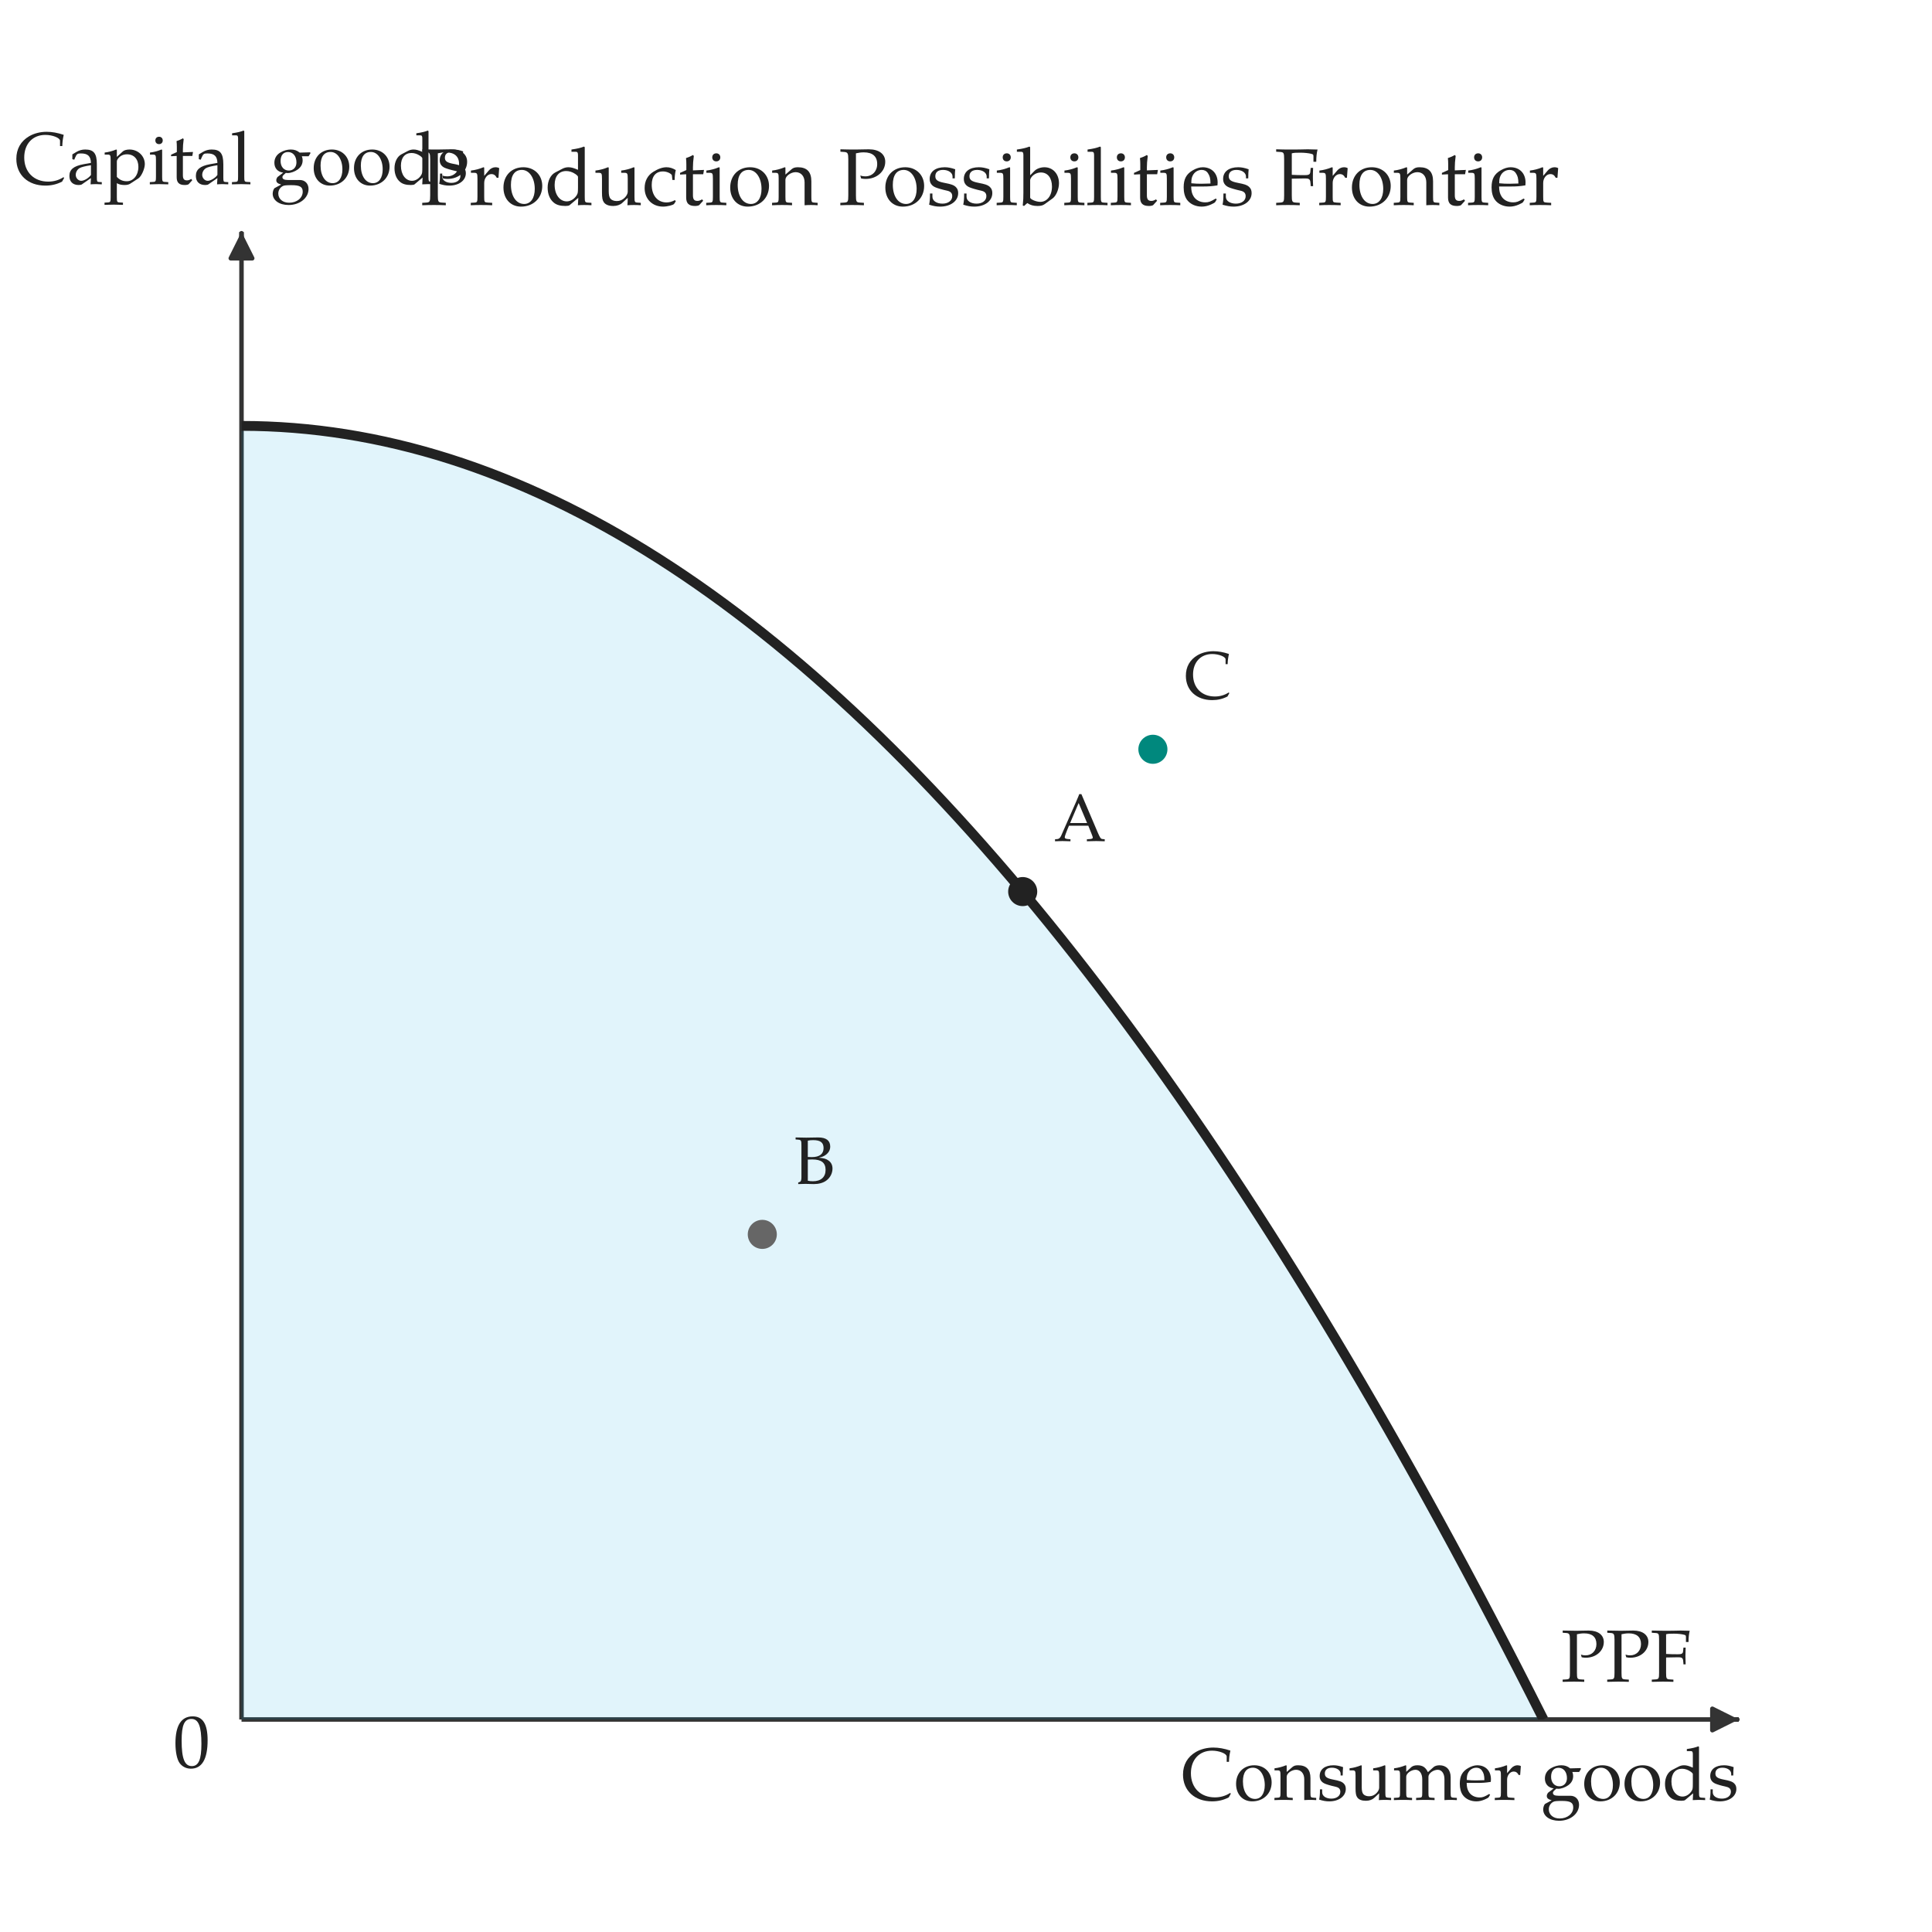
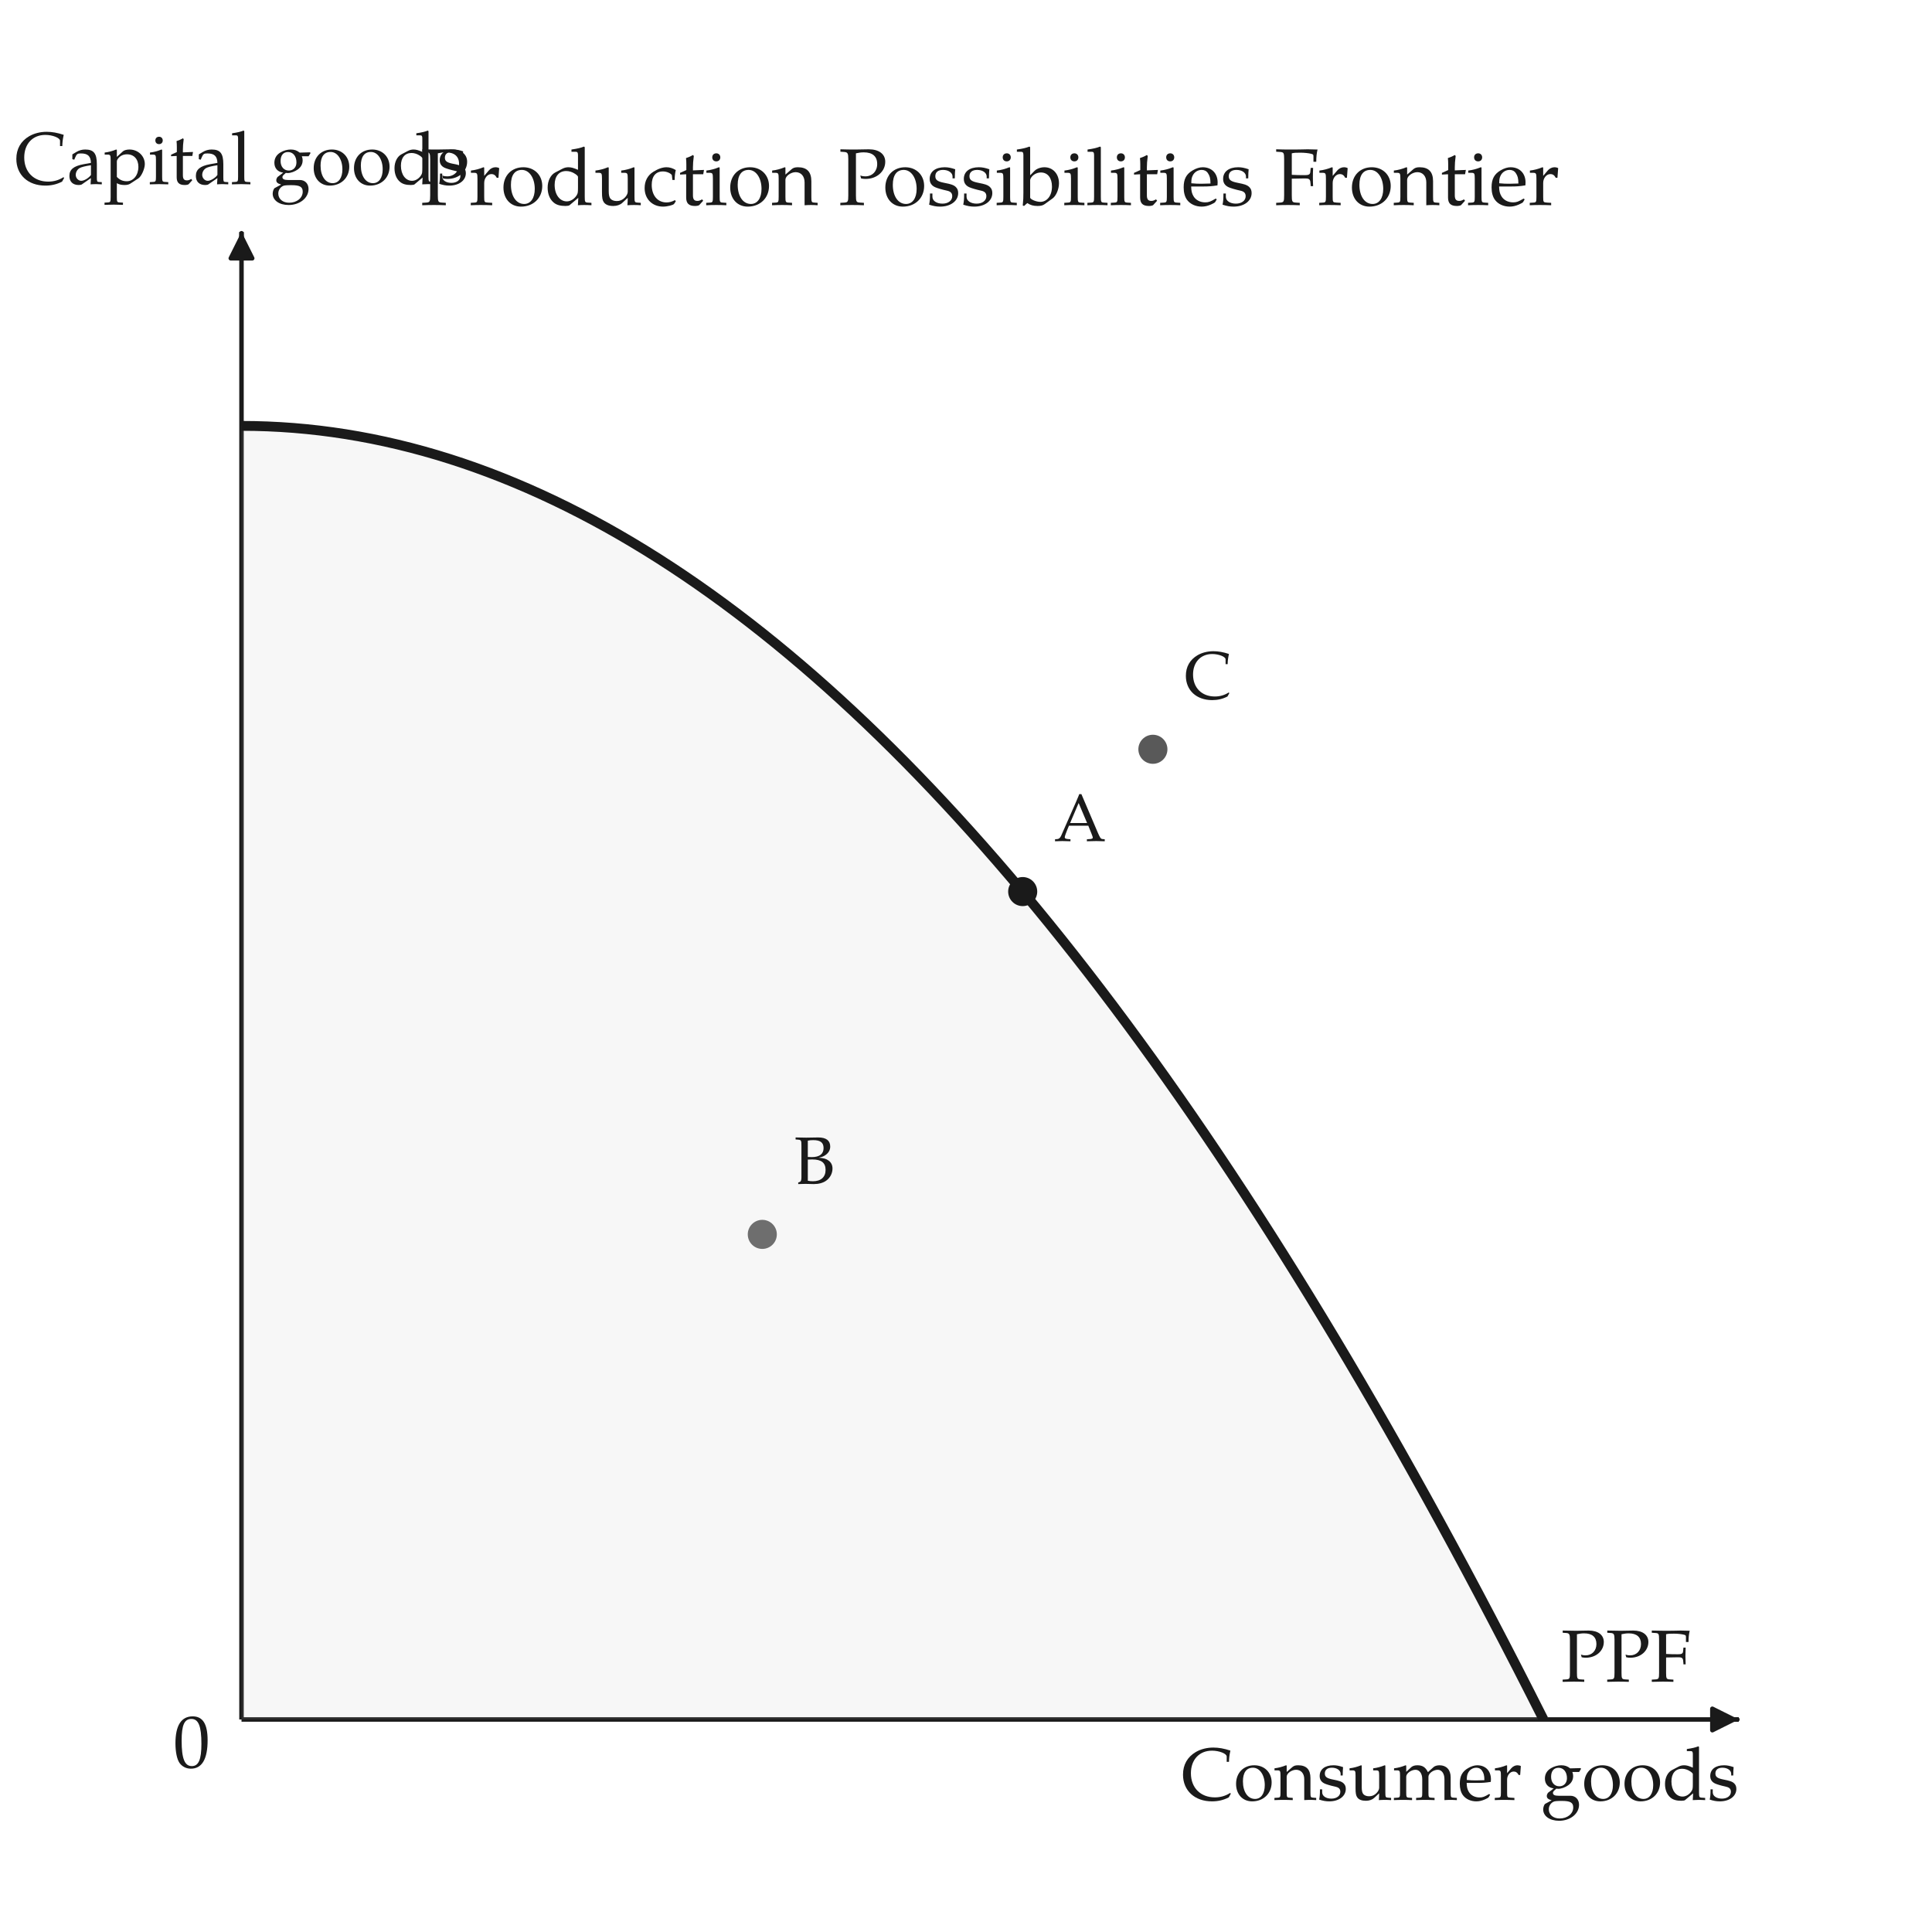
<svg xmlns="http://www.w3.org/2000/svg" xmlns:xlink="http://www.w3.org/1999/xlink" width="432pt" height="432pt" viewBox="0 0 432 432" version="1.1">
  <defs>
    <style type="text/css">*{stroke-linejoin: round; stroke-linecap: butt}</style>
  </defs>
  <g id="figure_1">
    <g id="patch_1">
      <path d="M 0 432  L 432 432  L 432 0  L 0 0  z " style="fill: #ffffff" />
    </g>
    <g id="axes_1">
      <g id="axes.x">
-         <path d="M 54 384.48  L 388.8 384.48  " style="fill: none; stroke: #333333; stroke-linejoin: miter" />
+         <path d="M 54 384.48  L 388.8 384.48  " style="fill: none; stroke: #1a1a1a; stroke-linejoin: miter" />
      </g>
      <g id="patch_2">
-         <path d="M 388.465 384.48  Q 388.633 384.48 387.682 384.48  " style="fill: none; stroke: #333333; stroke-linecap: round" />
-         <path d="M 382.882 382.08  L 387.682 384.48  L 382.882 386.88  z " style="fill: #333333; stroke: #333333; stroke-linecap: round" />
+         <path d="M 388.465 384.48  Q 388.633 384.48 387.682 384.48  " style="fill: none; stroke: #1a1a1a; stroke-linecap: round" />
+         <path d="M 382.882 382.08  L 387.682 384.48  L 382.882 386.88  z " style="fill: #1a1a1a; stroke: #1a1a1a; stroke-linecap: round" />
      </g>
      <g id="axes.y">
-         <path d="M 54 384.48  L 54 51.84  " style="fill: none; stroke: #333333; stroke-linejoin: miter" />
+         <path d="M 54 384.48  L 54 51.84  " style="fill: none; stroke: #1a1a1a; stroke-linejoin: miter" />
      </g>
      <g id="patch_3">
-         <path d="M 54 52.173  Q 54 52.006 54 52.958  " style="fill: none; stroke: #333333; stroke-linecap: round" />
-         <path d="M 51.6 57.758  L 54 52.958  L 56.4 57.758  z " style="fill: #333333; stroke: #333333; stroke-linecap: round" />
+         <path d="M 54 52.173  Q 54 52.006 54 52.958  " style="fill: none; stroke: #1a1a1a; stroke-linecap: round" />
+         <path d="M 51.6 57.758  L 54 52.958  L 56.4 57.758  z " style="fill: #1a1a1a; stroke: #1a1a1a; stroke-linecap: round" />
      </g>
      <g id="axes.y.label">
-         <g style="fill: #222222" transform="translate(3.28957 41.17102) scale(0.165 -0.165)">
+         <g style="fill: #1a1a1a" transform="translate(3.28957 41.17102) scale(0.165 -0.165)">
          <defs>
            <path id="TeXGyrePagella-Regular-24" d="M 141 2189  C 141 806 1152 -128 2656 -128  C 3187 -128 3667 -13 4109 218  L 4288 538  L 4230 602  C 3834 346 3392 218 2906 218  C 1658 218 826 1050 826 2310  C 826 3488 1555 4269 2656 4269  C 3283 4269 3930 4013 3930 3763  L 3930 3302  L 4128 3302  C 4134 3622 4160 3853 4250 4275  C 3706 4454 3238 4538 2771 4538  C 2214 4538 1683 4403 1254 4154  C 525 3725 141 3053 141 2189  z " transform="scale(0.015625)" />
            <path id="TeXGyrePagella-Regular-42" d="M 205 710  C 205 211 506 -77 1011 -77  C 1126 -77 1235 -58 1280 -26  L 2074 525  L 2042 -19  C 2208 -6 2374 0 2541 0  C 2701 0 2854 -6 3014 -19  L 3014 173  L 2765 186  C 2611 192 2586 243 2586 557  L 2586 1728  C 2586 2662 2317 3002 1574 3002  C 1299 3002 1043 2931 800 2784  L 461 2579  L 461 2163  L 627 2118  L 710 2317  C 838 2618 909 2662 1203 2662  C 1805 2662 2054 2426 2074 1843  L 1440 1728  C 570 1568 205 1267 205 710  z M 755 800  C 755 1037 883 1261 1075 1382  C 1235 1478 1587 1568 2074 1638  L 2074 794  C 1888 531 1485 288 1235 288  C 979 288 755 525 755 800  z " transform="scale(0.015625)" />
            <path id="TeXGyrePagella-Regular-51" d="M 51 -1606  L 51 -1798  C 320 -1786 582 -1779 851 -1779  C 1120 -1779 1382 -1786 1651 -1798  L 1651 -1606  L 1357 -1587  C 1139 -1574 1120 -1530 1120 -1126  L 1120 83  C 1312 -32 1517 -77 1805 -77  C 1990 -77 2157 -38 2259 26  L 2989 499  C 3245 666 3546 1325 3546 1734  C 3546 2445 2957 3002 2214 3002  C 1978 3002 1747 2938 1645 2842  L 1120 2362  L 1120 2976  L 1062 3002  C 736 2867 403 2778 64 2739  L 64 2560  L 301 2560  C 557 2560 582 2515 582 2093  L 582 -1126  C 582 -1530 563 -1574 346 -1587  L 51 -1606  z M 1120 627  L 1120 1958  C 1120 2048 1152 2118 1235 2227  C 1421 2464 1683 2586 2003 2586  C 2605 2586 2989 2163 2989 1498  C 2989 781 2560 250 1984 250  C 1632 250 1370 365 1120 627  z " transform="scale(0.015625)" />
            <path id="TeXGyrePagella-Regular-4a" d="M 134 -19  C 403 -6 666 0 934 0  C 1203 0 1466 -6 1734 -19  L 1734 173  L 1440 192  C 1222 205 1203 250 1203 653  L 1203 2976  L 1146 3002  C 819 2867 486 2778 147 2739  L 147 2560  L 384 2560  C 640 2560 666 2515 666 2093  L 666 653  C 666 250 646 205 429 192  L 134 173  L 134 -19  z M 614 3789  C 614 3597 742 3469 934 3469  C 1126 3469 1254 3597 1254 3789  C 1254 3974 1126 4109 941 4109  C 742 4109 614 3981 614 3789  z " transform="scale(0.015625)" />
            <path id="TeXGyrePagella-Regular-55" d="M 141 2419  L 627 2445  L 627 602  C 627 128 838 -77 1331 -77  C 1478 -77 1632 -45 1670 0  L 1978 339  L 1894 448  C 1734 358 1638 326 1517 326  C 1267 326 1165 454 1165 768  L 1165 2445  L 1984 2445  L 2042 2790  L 1165 2752  L 1165 2995  C 1165 3264 1184 3494 1235 3904  L 1158 3974  C 1005 3878 813 3795 614 3731  C 634 3539 640 3418 640 3226  L 640 2778  L 141 2554  L 141 2419  z " transform="scale(0.015625)" />
            <path id="TeXGyrePagella-Regular-4d" d="M 134 -19  C 403 -6 666 0 934 0  C 1203 0 1466 -6 1734 -19  L 1734 173  L 1440 192  C 1222 205 1203 250 1203 653  L 1203 4595  L 1146 4646  C 864 4538 653 4486 147 4410  L 147 4230  L 506 4230  C 621 4230 666 4160 666 3968  L 666 653  C 666 250 646 205 429 192  L 134 173  L 134 -19  z " transform="scale(0.015625)" />
            <path id="TeXGyrePagella-Regular-1" transform="scale(0.015625)" />
            <path id="TeXGyrePagella-Regular-48" d="M 205 -826  C 205 -1408 774 -1811 1587 -1811  C 2554 -1811 3315 -1203 3315 -422  C 3315 38 3008 358 2560 358  L 1536 358  C 1203 358 1050 435 1050 608  C 1050 691 1101 762 1267 902  C 1306 934 1318 947 1344 973  C 1408 966 1446 960 1498 960  C 1773 960 2112 1082 2374 1267  C 2662 1478 2803 1734 2803 2074  C 2803 2202 2784 2285 2733 2419  L 3322 2419  L 3482 2682  L 3456 2758  L 2547 2733  C 2310 2925 2080 3002 1766 3002  C 1485 3002 1158 2912 896 2758  C 538 2554 352 2240 352 1850  C 352 1376 646 1050 1120 998  L 614 608  C 550 512 518 429 518 333  C 518 154 634 51 941 -38  L 384 -339  C 294 -390 205 -627 205 -826  z M 691 -813  C 691 -525 858 -269 1114 -154  C 1216 -109 1395 -90 1837 -90  C 2560 -90 2810 -237 2810 -653  C 2810 -1203 2304 -1613 1632 -1613  C 1075 -1613 691 -1286 691 -813  z M 890 2003  C 890 2496 1126 2784 1536 2784  C 1971 2784 2266 2426 2266 1882  C 2266 1466 1997 1178 1606 1178  C 1178 1178 890 1510 890 2003  z " transform="scale(0.015625)" />
            <path id="TeXGyrePagella-Regular-50" d="M 205 1389  C 205 486 774 -128 1600 -128  C 2586 -128 3290 557 3290 1517  C 3290 2381 2662 3002 1786 3002  C 851 3002 205 2342 205 1389  z M 800 1606  C 800 2374 1107 2790 1670 2790  C 2259 2790 2694 2150 2694 1280  C 2694 544 2368 83 1850 83  C 1222 83 800 698 800 1606  z " transform="scale(0.015625)" />
            <path id="TeXGyrePagella-Regular-45" d="M 224 1382  C 224 870 397 448 710 192  C 928 6 1229 -77 1645 -77  C 1773 -77 1920 -51 1952 -26  L 2662 570  L 2630 -19  C 2797 -6 2957 0 3123 0  C 3315 0 3514 -6 3706 -19  L 3706 173  L 3411 192  C 3194 205 3174 250 3174 653  L 3174 4595  L 3117 4646  C 2835 4538 2624 4486 2118 4410  L 2118 4230  L 2477 4230  C 2592 4230 2637 4160 2637 3968  L 2637 2797  C 2278 2950 2099 3002 1875 3002  C 1702 3002 1549 2963 1389 2880  L 826 2586  C 461 2394 224 1926 224 1382  z M 781 1594  C 781 2291 1126 2701 1702 2701  C 1946 2701 2202 2618 2426 2464  C 2560 2374 2637 2291 2637 2240  L 2637 1414  C 2637 998 2624 934 2541 787  C 2362 486 2048 288 1747 288  C 1184 288 781 832 781 1594  z " transform="scale(0.015625)" />
            <path id="TeXGyrePagella-Regular-54" d="M 192 26  C 525 -83 774 -128 1069 -128  C 1907 -128 2502 320 2502 947  C 2502 1146 2451 1293 2323 1421  C 2157 1587 1946 1658 1382 1766  C 858 1869 685 1997 685 2291  C 685 2611 909 2790 1299 2790  C 1728 2790 2054 2566 2054 2266  L 2054 2118  L 2234 2118  C 2240 2490 2246 2643 2266 2842  C 1926 2957 1696 3002 1434 3002  C 691 3002 237 2650 237 2074  C 237 1766 378 1549 672 1414  C 845 1338 1184 1235 1619 1139  C 1907 1075 2029 941 2029 698  C 2029 352 1709 109 1254 109  C 787 109 454 333 454 653  L 454 915  L 262 915  C 262 474 243 282 192 26  z " transform="scale(0.015625)" />
          </defs>
          <use xlink:href="#TeXGyrePagella-Regular-24" />
          <use xlink:href="#TeXGyrePagella-Regular-42" transform="translate(70.90625 0)" />
          <use xlink:href="#TeXGyrePagella-Regular-51" transform="translate(120.9062 0)" />
          <use xlink:href="#TeXGyrePagella-Regular-4a" transform="translate(181 0)" />
          <use xlink:href="#TeXGyrePagella-Regular-55" transform="translate(209.7031 0)" />
          <use xlink:href="#TeXGyrePagella-Regular-42" transform="translate(242.2969 0)" />
          <use xlink:href="#TeXGyrePagella-Regular-4d" transform="translate(292.2969 0)" />
          <use xlink:href="#TeXGyrePagella-Regular-1" transform="translate(321.3906 0)" />
          <use xlink:href="#TeXGyrePagella-Regular-48" transform="translate(346.3906 0)" />
          <use xlink:href="#TeXGyrePagella-Regular-50" transform="translate(401.9844 0)" />
          <use xlink:href="#TeXGyrePagella-Regular-50" transform="translate(456.5781 0)" />
          <use xlink:href="#TeXGyrePagella-Regular-45" transform="translate(511.1719 0)" />
          <use xlink:href="#TeXGyrePagella-Regular-54" transform="translate(572.2656 0)" />
        </g>
      </g>
      <g id="axes.x.label">
-         <g style="fill: #222222" transform="translate(264.1605 402.459) scale(0.165 -0.165)">
+         <g style="fill: #1a1a1a" transform="translate(264.1605 402.459) scale(0.165 -0.165)">
          <defs>
            <path id="TeXGyrePagella-Regular-4f" d="M 38 -19  C 301 -6 570 0 832 0  C 1094 0 1363 -6 1626 -19  L 1626 173  L 1338 192  C 1120 205 1101 250 1101 653  L 1101 2010  C 1101 2298 1523 2611 1914 2611  C 2342 2611 2624 2291 2624 1798  L 2624 -19  C 2790 -6 2963 0 3130 0  C 3309 0 3482 -6 3661 -19  L 3661 173  L 3398 192  C 3181 205 3162 243 3162 653  L 3162 1888  C 3162 2637 2810 3002 2093 3002  C 1856 3002 1722 2957 1587 2842  L 1101 2419  L 1101 2976  L 1043 3002  C 717 2867 384 2778 45 2739  L 45 2560  L 282 2560  C 538 2560 563 2515 563 2093  L 563 653  C 563 250 544 205 326 192  L 38 173  L 38 -19  z " transform="scale(0.015625)" />
            <path id="TeXGyrePagella-Regular-56" d="M 115 2560  L 352 2560  C 608 2560 634 2515 634 2093  L 634 1018  C 634 570 672 371 787 211  C 928 19 1171 -77 1536 -77  C 1824 -77 2080 13 2253 173  L 2682 570  C 2682 384 2675 282 2656 -19  C 2835 -6 3008 0 3187 0  C 3366 0 3539 -6 3718 -19  L 3718 173  L 3456 192  C 3238 205 3219 243 3219 653  L 3219 2976  L 3162 3002  C 2835 2867 2502 2778 2163 2739  L 2163 2560  L 2400 2560  C 2656 2560 2682 2515 2682 2093  L 2682 1050  C 2682 909 2592 730 2445 582  C 2266 403 2061 314 1811 314  C 1587 314 1408 384 1306 506  C 1216 608 1171 806 1171 1088  L 1171 2976  L 1114 3002  C 787 2867 454 2778 115 2739  L 115 2560  z " transform="scale(0.015625)" />
            <path id="TeXGyrePagella-Regular-4e" d="M 102 -19  C 371 -6 646 0 915 0  C 1171 0 1421 -6 1677 -19  L 1677 173  L 1408 192  C 1190 205 1171 250 1171 653  L 1171 2010  C 1171 2298 1594 2611 1978 2611  C 2323 2611 2560 2285 2560 1798  L 2560 653  C 2560 250 2541 205 2323 192  L 2029 173  L 2029 -19  C 2298 -6 2560 0 2829 0  C 3098 0 3360 -6 3629 -19  L 3629 173  L 3334 192  C 3117 205 3098 250 3098 653  L 3098 2010  C 3098 2298 3520 2611 3904 2611  C 4250 2611 4486 2285 4486 1798  L 4486 -19  C 4653 -6 4826 0 4992 0  C 5184 0 5370 -6 5562 -19  L 5562 173  L 5261 192  C 5043 205 5024 250 5024 653  L 5024 1971  C 5024 2605 4653 3002 4064 3002  C 3840 3002 3654 2944 3539 2842  L 3053 2406  C 2848 2829 2586 3002 2144 3002  C 1907 3002 1728 2944 1613 2842  L 1171 2432  L 1171 2976  L 1114 3002  C 787 2867 454 2778 115 2739  L 115 2560  L 352 2560  C 608 2560 634 2515 634 2093  L 634 653  C 634 250 614 205 397 192  L 102 173  L 102 -19  z " transform="scale(0.015625)" />
            <path id="TeXGyrePagella-Regular-46" d="M 166 1402  C 166 998 256 653 435 410  C 685 70 1120 -128 1600 -128  C 1837 -128 2074 -77 2336 38  C 2509 109 2643 192 2669 230  L 2797 448  L 2714 512  C 2304 269 2157 211 1882 211  C 1466 211 1120 397 941 710  C 819 922 774 1101 762 1472  L 1696 1472  C 2138 1472 2413 1491 2854 1562  C 2861 1651 2867 1709 2867 1786  C 2867 2522 2394 3002 1677 3002  C 1440 3002 1165 2918 902 2765  C 378 2464 166 2067 166 1402  z M 774 1728  C 774 2029 800 2170 883 2336  C 1018 2618 1293 2790 1600 2790  C 1811 2790 1978 2707 2093 2534  C 2234 2323 2298 2138 2298 1709  L 1581 1690  C 1286 1690 1120 1696 774 1728  z " transform="scale(0.015625)" />
            <path id="TeXGyrePagella-Regular-53" d="M 134 -19  C 397 -6 659 0 922 0  C 1229 0 1530 -6 1837 -19  L 1837 173  L 1504 192  C 1216 211 1203 230 1203 653  L 1203 1754  C 1203 2138 1459 2458 1773 2458  C 1965 2458 2099 2368 2202 2163  L 2336 2163  L 2394 2931  C 2323 2976 2208 3002 2093 3002  C 1901 3002 1696 2899 1562 2739  L 1203 2317  L 1203 2976  L 1146 3002  C 819 2867 486 2778 147 2739  L 147 2560  L 384 2560  C 640 2560 666 2515 666 2093  L 666 653  C 666 250 646 205 429 192  L 134 173  L 134 -19  z " transform="scale(0.015625)" />
          </defs>
          <use xlink:href="#TeXGyrePagella-Regular-24" />
          <use xlink:href="#TeXGyrePagella-Regular-50" transform="translate(70.90625 0)" />
          <use xlink:href="#TeXGyrePagella-Regular-4f" transform="translate(125.5 0)" />
          <use xlink:href="#TeXGyrePagella-Regular-54" transform="translate(183.7031 0)" />
          <use xlink:href="#TeXGyrePagella-Regular-56" transform="translate(226.1094 0)" />
          <use xlink:href="#TeXGyrePagella-Regular-4e" transform="translate(286.4062 0)" />
          <use xlink:href="#TeXGyrePagella-Regular-46" transform="translate(374.7031 0)" />
          <use xlink:href="#TeXGyrePagella-Regular-53" transform="translate(422.6094 0)" />
          <use xlink:href="#TeXGyrePagella-Regular-1" transform="translate(462.1094 0)" />
          <use xlink:href="#TeXGyrePagella-Regular-48" transform="translate(487.1094 0)" />
          <use xlink:href="#TeXGyrePagella-Regular-50" transform="translate(542.7031 0)" />
          <use xlink:href="#TeXGyrePagella-Regular-50" transform="translate(597.2969 0)" />
          <use xlink:href="#TeXGyrePagella-Regular-45" transform="translate(651.8906 0)" />
          <use xlink:href="#TeXGyrePagella-Regular-54" transform="translate(712.9844 0)" />
        </g>
      </g>
      <g id="axes.origin.label">
-         <g style="fill: #222222" transform="translate(38.75 395.1513) scale(0.165 -0.165)">
+         <g style="fill: #1a1a1a" transform="translate(38.75 395.1513) scale(0.165 -0.165)">
          <defs>
            <path id="TeXGyrePagella-Regular-11" d="M 186 2074  C 186 1325 320 678 544 365  C 768 51 1126 -128 1523 -128  C 2490 -128 2976 704 2976 2342  C 2976 3744 2560 4410 1683 4410  C 691 4410 186 3622 186 2074  z M 723 2304  C 723 3654 960 4186 1568 4186  C 2189 4186 2438 3558 2438 2022  C 2438 659 2195 96 1606 96  C 986 96 723 742 723 2304  z " transform="scale(0.015625)" />
          </defs>
          <use xlink:href="#TeXGyrePagella-Regular-11" />
        </g>
      </g>
      <g id="ppf.feasible_set">
-         <path d="M 54 384.48  L 54 95.228  L 56.911 95.257  L 59.823 95.344  L 62.734 95.488  L 65.645 95.691  L 68.557 95.951  L 71.468 96.269  L 74.379 96.645  L 77.29 97.079  L 80.202 97.571  L 83.113 98.12  L 86.024 98.728  L 88.936 99.393  L 91.847 100.116  L 94.758 100.897  L 97.67 101.736  L 100.581 102.633  L 103.492 103.587  L 106.403 104.6  L 109.315 105.67  L 112.226 106.798  L 115.137 107.984  L 118.049 109.228  L 120.96 110.529  L 123.871 111.889  L 126.783 113.306  L 129.694 114.781  L 132.605 116.314  L 135.517 117.905  L 138.428 119.554  L 141.339 121.261  L 144.25 123.025  L 147.162 124.847  L 150.073 126.727  L 152.984 128.665  L 155.896 130.661  L 158.807 132.715  L 161.718 134.826  L 164.63 136.996  L 167.541 139.223  L 170.452 141.508  L 173.363 143.851  L 176.275 146.252  L 179.186 148.711  L 182.097 151.227  L 185.009 153.801  L 187.92 156.434  L 190.831 159.124  L 193.743 161.872  L 196.654 164.677  L 199.565 167.541  L 202.477 170.462  L 205.388 173.442  L 208.299 176.479  L 211.21 179.574  L 214.122 182.727  L 217.033 185.937  L 219.944 189.206  L 222.856 192.532  L 225.767 195.917  L 228.678 199.359  L 231.59 202.859  L 234.501 206.416  L 237.412 210.032  L 240.323 213.706  L 243.235 217.437  L 246.146 221.226  L 249.057 225.073  L 251.969 228.978  L 254.88 232.941  L 257.791 236.961  L 260.703 241.04  L 263.614 245.176  L 266.525 249.37  L 269.437 253.622  L 272.348 257.932  L 275.259 262.3  L 278.17 266.725  L 281.082 271.209  L 283.993 275.75  L 286.904 280.349  L 289.816 285.006  L 292.727 289.721  L 295.638 294.494  L 298.55 299.324  L 301.461 304.213  L 304.372 309.159  L 307.283 314.163  L 310.195 319.225  L 313.106 324.344  L 316.017 329.522  L 318.929 334.758  L 321.84 340.051  L 324.751 345.402  L 327.663 350.811  L 330.574 356.278  L 333.485 361.803  L 336.397 367.385  L 339.308 373.026  L 342.219 378.724  L 345.13 384.48  L 345.13 384.48  z " clip-path="url(#p9f89fe09dc)" style="fill: #01a2d9; fill-opacity: 0.12" />
+         <path d="M 54 384.48  L 54 95.228  L 56.911 95.257  L 59.823 95.344  L 62.734 95.488  L 65.645 95.691  L 68.557 95.951  L 71.468 96.269  L 74.379 96.645  L 77.29 97.079  L 80.202 97.571  L 83.113 98.12  L 86.024 98.728  L 88.936 99.393  L 91.847 100.116  L 94.758 100.897  L 97.67 101.736  L 100.581 102.633  L 103.492 103.587  L 106.403 104.6  L 109.315 105.67  L 112.226 106.798  L 115.137 107.984  L 118.049 109.228  L 120.96 110.529  L 123.871 111.889  L 126.783 113.306  L 129.694 114.781  L 132.605 116.314  L 135.517 117.905  L 138.428 119.554  L 141.339 121.261  L 144.25 123.025  L 147.162 124.847  L 150.073 126.727  L 152.984 128.665  L 155.896 130.661  L 158.807 132.715  L 161.718 134.826  L 164.63 136.996  L 167.541 139.223  L 170.452 141.508  L 173.363 143.851  L 176.275 146.252  L 179.186 148.711  L 182.097 151.227  L 185.009 153.801  L 187.92 156.434  L 190.831 159.124  L 193.743 161.872  L 196.654 164.677  L 199.565 167.541  L 202.477 170.462  L 205.388 173.442  L 208.299 176.479  L 211.21 179.574  L 214.122 182.727  L 217.033 185.937  L 219.944 189.206  L 222.856 192.532  L 225.767 195.917  L 228.678 199.359  L 231.59 202.859  L 234.501 206.416  L 237.412 210.032  L 240.323 213.706  L 243.235 217.437  L 246.146 221.226  L 249.057 225.073  L 251.969 228.978  L 254.88 232.941  L 257.791 236.961  L 260.703 241.04  L 263.614 245.176  L 266.525 249.37  L 269.437 253.622  L 272.348 257.932  L 275.259 262.3  L 278.17 266.725  L 281.082 271.209  L 283.993 275.75  L 286.904 280.349  L 289.816 285.006  L 292.727 289.721  L 295.638 294.494  L 298.55 299.324  L 301.461 304.213  L 304.372 309.159  L 307.283 314.163  L 310.195 319.225  L 313.106 324.344  L 316.017 329.522  L 318.929 334.758  L 321.84 340.051  L 324.751 345.402  L 327.663 350.811  L 330.574 356.278  L 333.485 361.803  L 336.397 367.385  L 339.308 373.026  L 342.219 378.724  L 345.13 384.48  L 345.13 384.48  z " clip-path="url(#p83f76f37ff)" style="fill: #b8b8b8; fill-opacity: 0.12" />
      </g>
      <g id="ppf.frontier">
-         <path d="M 54 95.228  L 56.911 95.257  L 59.823 95.344  L 62.734 95.488  L 65.645 95.691  L 68.557 95.951  L 71.468 96.269  L 74.379 96.645  L 77.29 97.079  L 80.202 97.571  L 83.113 98.12  L 86.024 98.728  L 88.936 99.393  L 91.847 100.116  L 94.758 100.897  L 97.67 101.736  L 100.581 102.633  L 103.492 103.587  L 106.403 104.6  L 109.315 105.67  L 112.226 106.798  L 115.137 107.984  L 118.049 109.228  L 120.96 110.529  L 123.871 111.889  L 126.783 113.306  L 129.694 114.781  L 132.605 116.314  L 135.517 117.905  L 138.428 119.554  L 141.339 121.261  L 144.25 123.025  L 147.162 124.847  L 150.073 126.727  L 152.984 128.665  L 155.896 130.661  L 158.807 132.715  L 161.718 134.826  L 164.63 136.996  L 167.541 139.223  L 170.452 141.508  L 173.363 143.851  L 176.275 146.252  L 179.186 148.711  L 182.097 151.227  L 185.009 153.801  L 187.92 156.434  L 190.831 159.124  L 193.743 161.872  L 196.654 164.677  L 199.565 167.541  L 202.477 170.462  L 205.388 173.442  L 208.299 176.479  L 211.21 179.574  L 214.122 182.727  L 217.033 185.937  L 219.944 189.206  L 222.856 192.532  L 225.767 195.917  L 228.678 199.359  L 231.59 202.859  L 234.501 206.416  L 237.412 210.032  L 240.323 213.706  L 243.235 217.437  L 246.146 221.226  L 249.057 225.073  L 251.969 228.978  L 254.88 232.941  L 257.791 236.961  L 260.703 241.04  L 263.614 245.176  L 266.525 249.37  L 269.437 253.622  L 272.348 257.932  L 275.259 262.3  L 278.17 266.725  L 281.082 271.209  L 283.993 275.75  L 286.904 280.349  L 289.816 285.006  L 292.727 289.721  L 295.638 294.494  L 298.55 299.324  L 301.461 304.213  L 304.372 309.159  L 307.283 314.163  L 310.195 319.225  L 313.106 324.344  L 316.017 329.522  L 318.929 334.758  L 321.84 340.051  L 324.751 345.402  L 327.663 350.811  L 330.574 356.278  L 333.485 361.803  L 336.397 367.385  L 339.308 373.026  L 342.219 378.724  L 345.13 384.48  " clip-path="url(#p9f89fe09dc)" style="fill: none; stroke: #222222; stroke-width: 2.2; stroke-linejoin: miter" />
+         <path d="M 54 95.228  L 56.911 95.257  L 59.823 95.344  L 62.734 95.488  L 65.645 95.691  L 68.557 95.951  L 71.468 96.269  L 74.379 96.645  L 77.29 97.079  L 80.202 97.571  L 83.113 98.12  L 86.024 98.728  L 88.936 99.393  L 91.847 100.116  L 94.758 100.897  L 97.67 101.736  L 100.581 102.633  L 103.492 103.587  L 106.403 104.6  L 109.315 105.67  L 112.226 106.798  L 115.137 107.984  L 118.049 109.228  L 120.96 110.529  L 123.871 111.889  L 126.783 113.306  L 129.694 114.781  L 132.605 116.314  L 135.517 117.905  L 138.428 119.554  L 141.339 121.261  L 144.25 123.025  L 147.162 124.847  L 150.073 126.727  L 152.984 128.665  L 155.896 130.661  L 158.807 132.715  L 161.718 134.826  L 164.63 136.996  L 167.541 139.223  L 170.452 141.508  L 173.363 143.851  L 176.275 146.252  L 179.186 148.711  L 182.097 151.227  L 185.009 153.801  L 187.92 156.434  L 190.831 159.124  L 193.743 161.872  L 196.654 164.677  L 199.565 167.541  L 202.477 170.462  L 205.388 173.442  L 208.299 176.479  L 211.21 179.574  L 214.122 182.727  L 217.033 185.937  L 219.944 189.206  L 222.856 192.532  L 225.767 195.917  L 228.678 199.359  L 231.59 202.859  L 234.501 206.416  L 237.412 210.032  L 240.323 213.706  L 243.235 217.437  L 246.146 221.226  L 249.057 225.073  L 251.969 228.978  L 254.88 232.941  L 257.791 236.961  L 260.703 241.04  L 263.614 245.176  L 266.525 249.37  L 269.437 253.622  L 272.348 257.932  L 275.259 262.3  L 278.17 266.725  L 281.082 271.209  L 283.993 275.75  L 286.904 280.349  L 289.816 285.006  L 292.727 289.721  L 295.638 294.494  L 298.55 299.324  L 301.461 304.213  L 304.372 309.159  L 307.283 314.163  L 310.195 319.225  L 313.106 324.344  L 316.017 329.522  L 318.929 334.758  L 321.84 340.051  L 324.751 345.402  L 327.663 350.811  L 330.574 356.278  L 333.485 361.803  L 336.397 367.385  L 339.308 373.026  L 342.219 378.724  L 345.13 384.48  " clip-path="url(#p83f76f37ff)" style="fill: none; stroke: #1a1a1a; stroke-width: 2.2; stroke-linejoin: miter" />
      </g>
      <g id="text_1">
-         <g style="fill: #222222" transform="translate(94.01344 45.84) scale(0.18 -0.18)">
+         <g style="fill: #1a1a1a" transform="translate(94.01344 45.84) scale(0.18 -0.18)">
          <defs>
            <path id="TeXGyrePagella-Regular-31" d="M 141 -19  C 454 -6 762 0 1075 0  C 1389 0 1702 -6 2016 -19  L 2016 173  L 1709 192  C 1414 211 1382 262 1382 768  L 1382 4109  C 1606 4160 1792 4186 2010 4186  C 2701 4186 3072 3866 3072 3258  C 3072 2682 2682 2278 2125 2278  C 1990 2278 1894 2291 1728 2342  L 1792 2112  C 1946 2080 2035 2074 2163 2074  C 3040 2074 3712 2669 3712 3437  C 3712 4051 3213 4429 2400 4429  C 2035 4429 1677 4410 1312 4410  C 922 4410 538 4416 147 4429  L 147 4237  L 435 4218  C 723 4198 774 4115 774 3642  L 774 768  C 774 262 742 211 448 192  L 141 173  L 141 -19  z " transform="scale(0.015625)" />
            <path id="TeXGyrePagella-Regular-44" d="M 166 1344  C 166 480 774 -128 1632 -128  C 1965 -128 2445 -6 2509 90  L 2643 294  L 2579 390  C 2342 262 2138 205 1907 205  C 1197 205 730 755 730 1600  C 730 2285 1050 2669 1626 2669  C 1907 2669 2214 2541 2330 2381  L 2374 1990  L 2554 1990  C 2554 2285 2586 2547 2643 2778  C 2387 2931 2163 3002 1901 3002  C 1594 3002 1235 2880 851 2637  C 403 2355 166 1907 166 1344  z " transform="scale(0.015625)" />
            <path id="TeXGyrePagella-Regular-43" d="M -96 4230  L 262 4230  C 378 4230 422 4160 422 3968  L 422 979  C 422 582 416 410 371 -38  L 474 -77  L 730 154  C 986 -13 1216 -77 1555 -77  C 1805 -77 1971 -32 2106 64  L 2746 525  C 3027 730 3251 1261 3251 1728  C 3251 2470 2771 3002 2093 3002  C 1792 3002 1478 2886 1312 2720  L 960 2362  L 960 4595  L 902 4646  C 621 4538 410 4486 -96 4410  L -96 4230  z M 960 595  L 960 1971  C 960 2061 1024 2176 1126 2291  C 1306 2477 1555 2586 1818 2586  C 2355 2586 2694 2150 2694 1466  C 2694 749 2310 250 1766 250  C 1434 250 960 454 960 595  z " transform="scale(0.015625)" />
            <path id="TeXGyrePagella-Regular-27" d="M 141 -19  C 454 -6 762 0 1075 0  C 1389 0 1702 -6 2016 -19  L 2016 173  L 1709 192  C 1414 211 1382 262 1382 768  L 1382 2093  L 2406 2112  C 2688 2112 2810 2086 2854 1875  C 2880 1734 2886 1498 2886 1498  L 3078 1498  C 3066 1734 3059 1971 3059 2208  C 3059 2458 3066 2701 3078 2950  L 2886 2950  L 2854 2618  C 2835 2400 2675 2374 2394 2374  C 2048 2374 1664 2381 1382 2400  L 1382 4109  C 1574 4154 1690 4160 2067 4160  C 2374 4160 2733 4122 2931 4070  C 3085 4032 3104 4000 3104 3853  L 3104 3437  L 3328 3437  C 3328 3821 3360 4128 3430 4410  L 2650 4429  C 2189 4416 1728 4410 1267 4410  C 890 4410 518 4416 141 4429  L 141 4237  L 448 4218  C 742 4198 774 4147 774 3642  L 774 768  C 774 262 742 211 448 192  L 141 173  L 141 -19  z " transform="scale(0.015625)" />
          </defs>
          <use xlink:href="#TeXGyrePagella-Regular-31" />
          <use xlink:href="#TeXGyrePagella-Regular-53" transform="translate(60.40625 0)" />
          <use xlink:href="#TeXGyrePagella-Regular-50" transform="translate(99.90625 0)" />
          <use xlink:href="#TeXGyrePagella-Regular-45" transform="translate(154.5 0)" />
          <use xlink:href="#TeXGyrePagella-Regular-56" transform="translate(215.5938 0)" />
          <use xlink:href="#TeXGyrePagella-Regular-44" transform="translate(275.8906 0)" />
          <use xlink:href="#TeXGyrePagella-Regular-55" transform="translate(320.2969 0)" />
          <use xlink:href="#TeXGyrePagella-Regular-4a" transform="translate(352.8906 0)" />
          <use xlink:href="#TeXGyrePagella-Regular-50" transform="translate(381.5938 0)" />
          <use xlink:href="#TeXGyrePagella-Regular-4f" transform="translate(436.1875 0)" />
          <use xlink:href="#TeXGyrePagella-Regular-1" transform="translate(494.3906 0)" />
          <use xlink:href="#TeXGyrePagella-Regular-31" transform="translate(519.3906 0)" />
          <use xlink:href="#TeXGyrePagella-Regular-50" transform="translate(574.2969 0)" />
          <use xlink:href="#TeXGyrePagella-Regular-54" transform="translate(628.8906 0)" />
          <use xlink:href="#TeXGyrePagella-Regular-54" transform="translate(671.2969 0)" />
          <use xlink:href="#TeXGyrePagella-Regular-4a" transform="translate(713.7031 0)" />
          <use xlink:href="#TeXGyrePagella-Regular-43" transform="translate(742.4062 0)" />
          <use xlink:href="#TeXGyrePagella-Regular-4a" transform="translate(797.7031 0)" />
          <use xlink:href="#TeXGyrePagella-Regular-4d" transform="translate(826.4062 0)" />
          <use xlink:href="#TeXGyrePagella-Regular-4a" transform="translate(855.5 0)" />
          <use xlink:href="#TeXGyrePagella-Regular-55" transform="translate(884.2031 0)" />
          <use xlink:href="#TeXGyrePagella-Regular-4a" transform="translate(916.7969 0)" />
          <use xlink:href="#TeXGyrePagella-Regular-46" transform="translate(945.5 0)" />
          <use xlink:href="#TeXGyrePagella-Regular-54" transform="translate(993.4062 0)" />
          <use xlink:href="#TeXGyrePagella-Regular-1" transform="translate(1035.812 0)" />
          <use xlink:href="#TeXGyrePagella-Regular-27" transform="translate(1060.812 0)" />
          <use xlink:href="#TeXGyrePagella-Regular-53" transform="translate(1114.406 0)" />
          <use xlink:href="#TeXGyrePagella-Regular-50" transform="translate(1153.906 0)" />
          <use xlink:href="#TeXGyrePagella-Regular-4f" transform="translate(1208.5 0)" />
          <use xlink:href="#TeXGyrePagella-Regular-55" transform="translate(1266.703 0)" />
          <use xlink:href="#TeXGyrePagella-Regular-4a" transform="translate(1299.297 0)" />
          <use xlink:href="#TeXGyrePagella-Regular-46" transform="translate(1328 0)" />
          <use xlink:href="#TeXGyrePagella-Regular-53" transform="translate(1375.906 0)" />
        </g>
      </g>
      <g id="ppf.point.0">
        <defs>
-           <path id="meea31c1f9b" d="M 0 3.25  C 0.862 3.25 1.689 2.908 2.298 2.298  C 2.908 1.689 3.25 0.862 3.25 0  C 3.25 -0.862 2.908 -1.689 2.298 -2.298  C 1.689 -2.908 0.862 -3.25 0 -3.25  C -0.862 -3.25 -1.689 -2.908 -2.298 -2.298  C -2.908 -1.689 -3.25 -0.862 -3.25 0  C -3.25 0.862 -2.908 1.689 -2.298 2.298  C -1.689 2.908 -0.862 3.25 0 3.25  z " />
+           <path id="mb9e69232a8" d="M 0 3.25  C 0.862 3.25 1.689 2.908 2.298 2.298  C 2.908 1.689 3.25 0.862 3.25 0  C 3.25 -0.862 2.908 -1.689 2.298 -2.298  C 1.689 -2.908 0.862 -3.25 0 -3.25  C -0.862 -3.25 -1.689 -2.908 -2.298 -2.298  C -2.908 -1.689 -3.25 -0.862 -3.25 0  C -3.25 0.862 -2.908 1.689 -2.298 2.298  C -1.689 2.908 -0.862 3.25 0 3.25  z " />
        </defs>
        <g>
-           <use xlink:href="#meea31c1f9b" x="228.678" y="199.359" style="fill: #222222" />
+           <use xlink:href="#mb9e69232a8" x="228.678" y="199.359" style="fill: #1a1a1a" />
        </g>
      </g>
      <g id="ppf.point.1">
        <defs>
-           <path id="md7463341ba" d="M 0 3.25  C 0.862 3.25 1.689 2.908 2.298 2.298  C 2.908 1.689 3.25 0.862 3.25 0  C 3.25 -0.862 2.908 -1.689 2.298 -2.298  C 1.689 -2.908 0.862 -3.25 0 -3.25  C -0.862 -3.25 -1.689 -2.908 -2.298 -2.298  C -2.908 -1.689 -3.25 -0.862 -3.25 0  C -3.25 0.862 -2.908 1.689 -2.298 2.298  C -1.689 2.908 -0.862 3.25 0 3.25  z " />
+           <path id="m0b54cdfd4f" d="M 0 3.25  C 0.862 3.25 1.689 2.908 2.298 2.298  C 2.908 1.689 3.25 0.862 3.25 0  C 3.25 -0.862 2.908 -1.689 2.298 -2.298  C 1.689 -2.908 0.862 -3.25 0 -3.25  C -0.862 -3.25 -1.689 -2.908 -2.298 -2.298  C -2.908 -1.689 -3.25 -0.862 -3.25 0  C -3.25 0.862 -2.908 1.689 -2.298 2.298  C -1.689 2.908 -0.862 3.25 0 3.25  z " />
        </defs>
        <g>
-           <use xlink:href="#md7463341ba" x="170.452" y="276.01" style="fill: #666666" />
+           <use xlink:href="#m0b54cdfd4f" x="170.452" y="276.01" style="fill: #6e6e6e" />
        </g>
      </g>
      <g id="ppf.point.2">
        <defs>
-           <path id="md44e091a29" d="M 0 3.25  C 0.862 3.25 1.689 2.908 2.298 2.298  C 2.908 1.689 3.25 0.862 3.25 0  C 3.25 -0.862 2.908 -1.689 2.298 -2.298  C 1.689 -2.908 0.862 -3.25 0 -3.25  C -0.862 -3.25 -1.689 -2.908 -2.298 -2.298  C -2.908 -1.689 -3.25 -0.862 -3.25 0  C -3.25 0.862 -2.908 1.689 -2.298 2.298  C -1.689 2.908 -0.862 3.25 0 3.25  z " />
+           <path id="mbd0237fc87" d="M 0 3.25  C 0.862 3.25 1.689 2.908 2.298 2.298  C 2.908 1.689 3.25 0.862 3.25 0  C 3.25 -0.862 2.908 -1.689 2.298 -2.298  C 1.689 -2.908 0.862 -3.25 0 -3.25  C -0.862 -3.25 -1.689 -2.908 -2.298 -2.298  C -2.908 -1.689 -3.25 -0.862 -3.25 0  C -3.25 0.862 -2.908 1.689 -2.298 2.298  C -1.689 2.908 -0.862 3.25 0 3.25  z " />
        </defs>
        <g>
-           <use xlink:href="#md44e091a29" x="257.791" y="167.541" style="fill: #00887d" />
+           <use xlink:href="#mbd0237fc87" x="257.791" y="167.541" style="fill: #595959" />
        </g>
      </g>
      <g id="ppf.point.0.label">
-         <g style="fill: #222222" transform="translate(235.6819 188.0652) scale(0.15 -0.15)">
+         <g style="fill: #1a1a1a" transform="translate(235.6819 188.0652) scale(0.15 -0.15)">
          <defs>
            <path id="TeXGyrePagella-Regular-22" d="M 96 -19  C 326 -6 563 0 794 0  C 1050 0 1312 -6 1568 -19  L 1568 173  L 1331 192  C 1107 211 1024 256 1024 358  C 1024 442 1114 717 1248 1037  L 1427 1466  L 3270 1466  L 3565 730  C 3674 461 3699 378 3699 320  C 3699 250 3597 205 3437 192  L 3136 173  L 3136 -19  C 3430 -6 3731 0 4026 0  C 4294 0 4570 -6 4838 -19  L 4838 173  L 4621 192  C 4454 205 4384 326 4160 845  L 2611 4480  L 2406 4480  C 2406 4480 2336 4262 2093 3718  L 678 506  C 595 320 474 205 333 192  L 96 173  L 96 -19  z M 1536 1722  L 2349 3629  L 3155 1722  L 1536 1722  z " transform="scale(0.015625)" />
          </defs>
          <use xlink:href="#TeXGyrePagella-Regular-22" />
        </g>
      </g>
      <g id="ppf.point.1.label">
-         <g style="fill: #222222" transform="translate(177.5086 264.717) scale(0.15 -0.15)">
+         <g style="fill: #1a1a1a" transform="translate(177.5086 264.717) scale(0.15 -0.15)">
          <defs>
            <path id="TeXGyrePagella-Regular-23" d="M 166 4237  L 397 4218  C 698 4192 723 4147 723 3642  L 723 608  C 723 371 672 224 582 192  L 416 128  L 416 -19  C 646 -6 883 0 1114 0  C 1376 0 1645 -19 1907 -19  C 2381 -19 2797 96 3085 307  C 3462 576 3686 1011 3686 1459  C 3686 1786 3558 2048 3315 2221  C 3072 2400 2854 2458 2362 2496  C 2675 2560 2822 2618 3002 2739  C 3309 2950 3469 3226 3469 3558  C 3469 4122 3098 4429 2323 4429  C 1939 4429 1562 4410 1178 4410  C 838 4410 506 4416 166 4429  L 166 4237  z M 1331 301  L 1331 2317  C 1581 2330 1638 2330 1760 2330  C 2624 2330 3027 2016 3027 1331  C 3027 653 2586 250 1824 250  C 1638 250 1491 262 1331 301  z M 1331 2566  L 1331 4122  C 1498 4160 1645 4173 1850 4173  C 2534 4173 2835 3942 2835 3411  C 2835 2854 2451 2554 1722 2554  C 1613 2554 1530 2554 1331 2566  z " transform="scale(0.015625)" />
          </defs>
          <use xlink:href="#TeXGyrePagella-Regular-23" />
        </g>
      </g>
      <g id="ppf.point.2.label">
-         <g style="fill: #222222" transform="translate(264.8318 156.2474) scale(0.15 -0.15)">
+         <g style="fill: #1a1a1a" transform="translate(264.8318 156.2474) scale(0.15 -0.15)">
          <use xlink:href="#TeXGyrePagella-Regular-24" />
        </g>
      </g>
      <g id="ppf.frontier.label">
-         <g style="fill: #222222" transform="translate(349.0453 376.0151) scale(0.165 -0.165)">
+         <g style="fill: #1a1a1a" transform="translate(349.0453 376.0151) scale(0.165 -0.165)">
          <use xlink:href="#TeXGyrePagella-Regular-31" />
          <use xlink:href="#TeXGyrePagella-Regular-31" transform="translate(60.40625 0)" />
          <use xlink:href="#TeXGyrePagella-Regular-27" transform="translate(120.8125 0)" />
        </g>
      </g>
    </g>
  </g>
  <defs>
-     <clipPath id="p9f89fe09dc">
+     <clipPath id="p83f76f37ff">
      <rect x="54" y="51.84" width="334.8" height="332.64" />
    </clipPath>
  </defs>
</svg>
